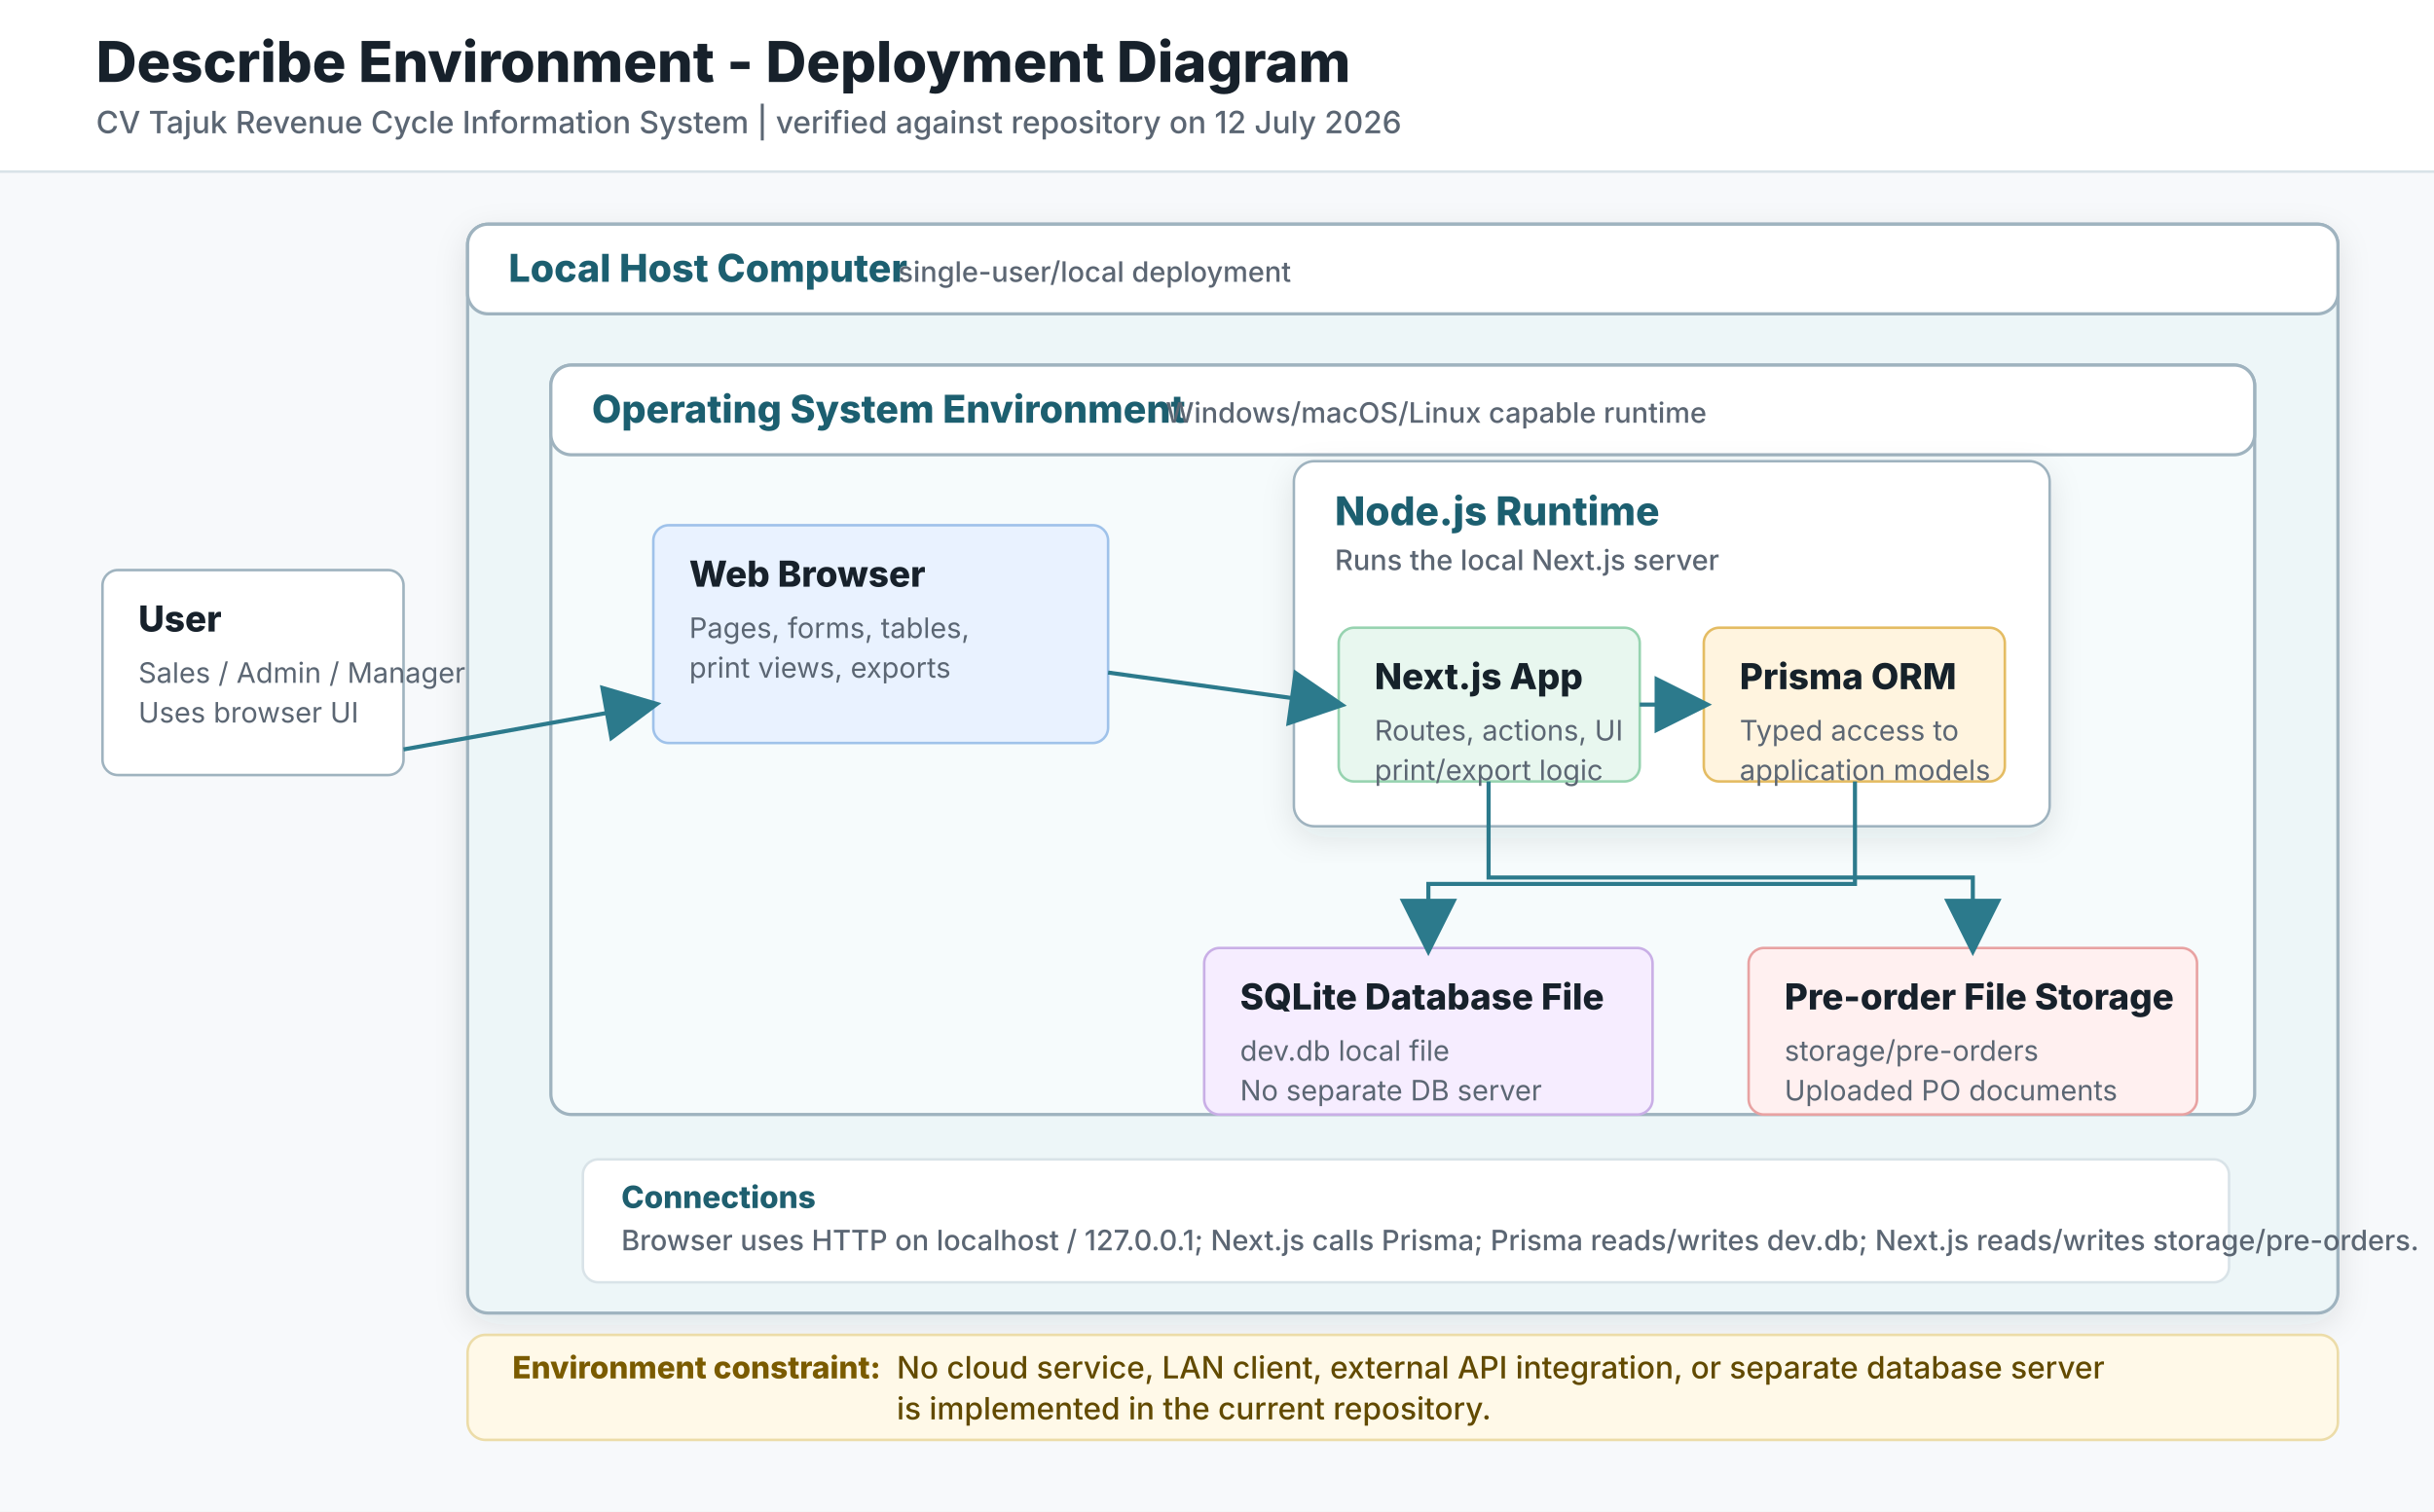
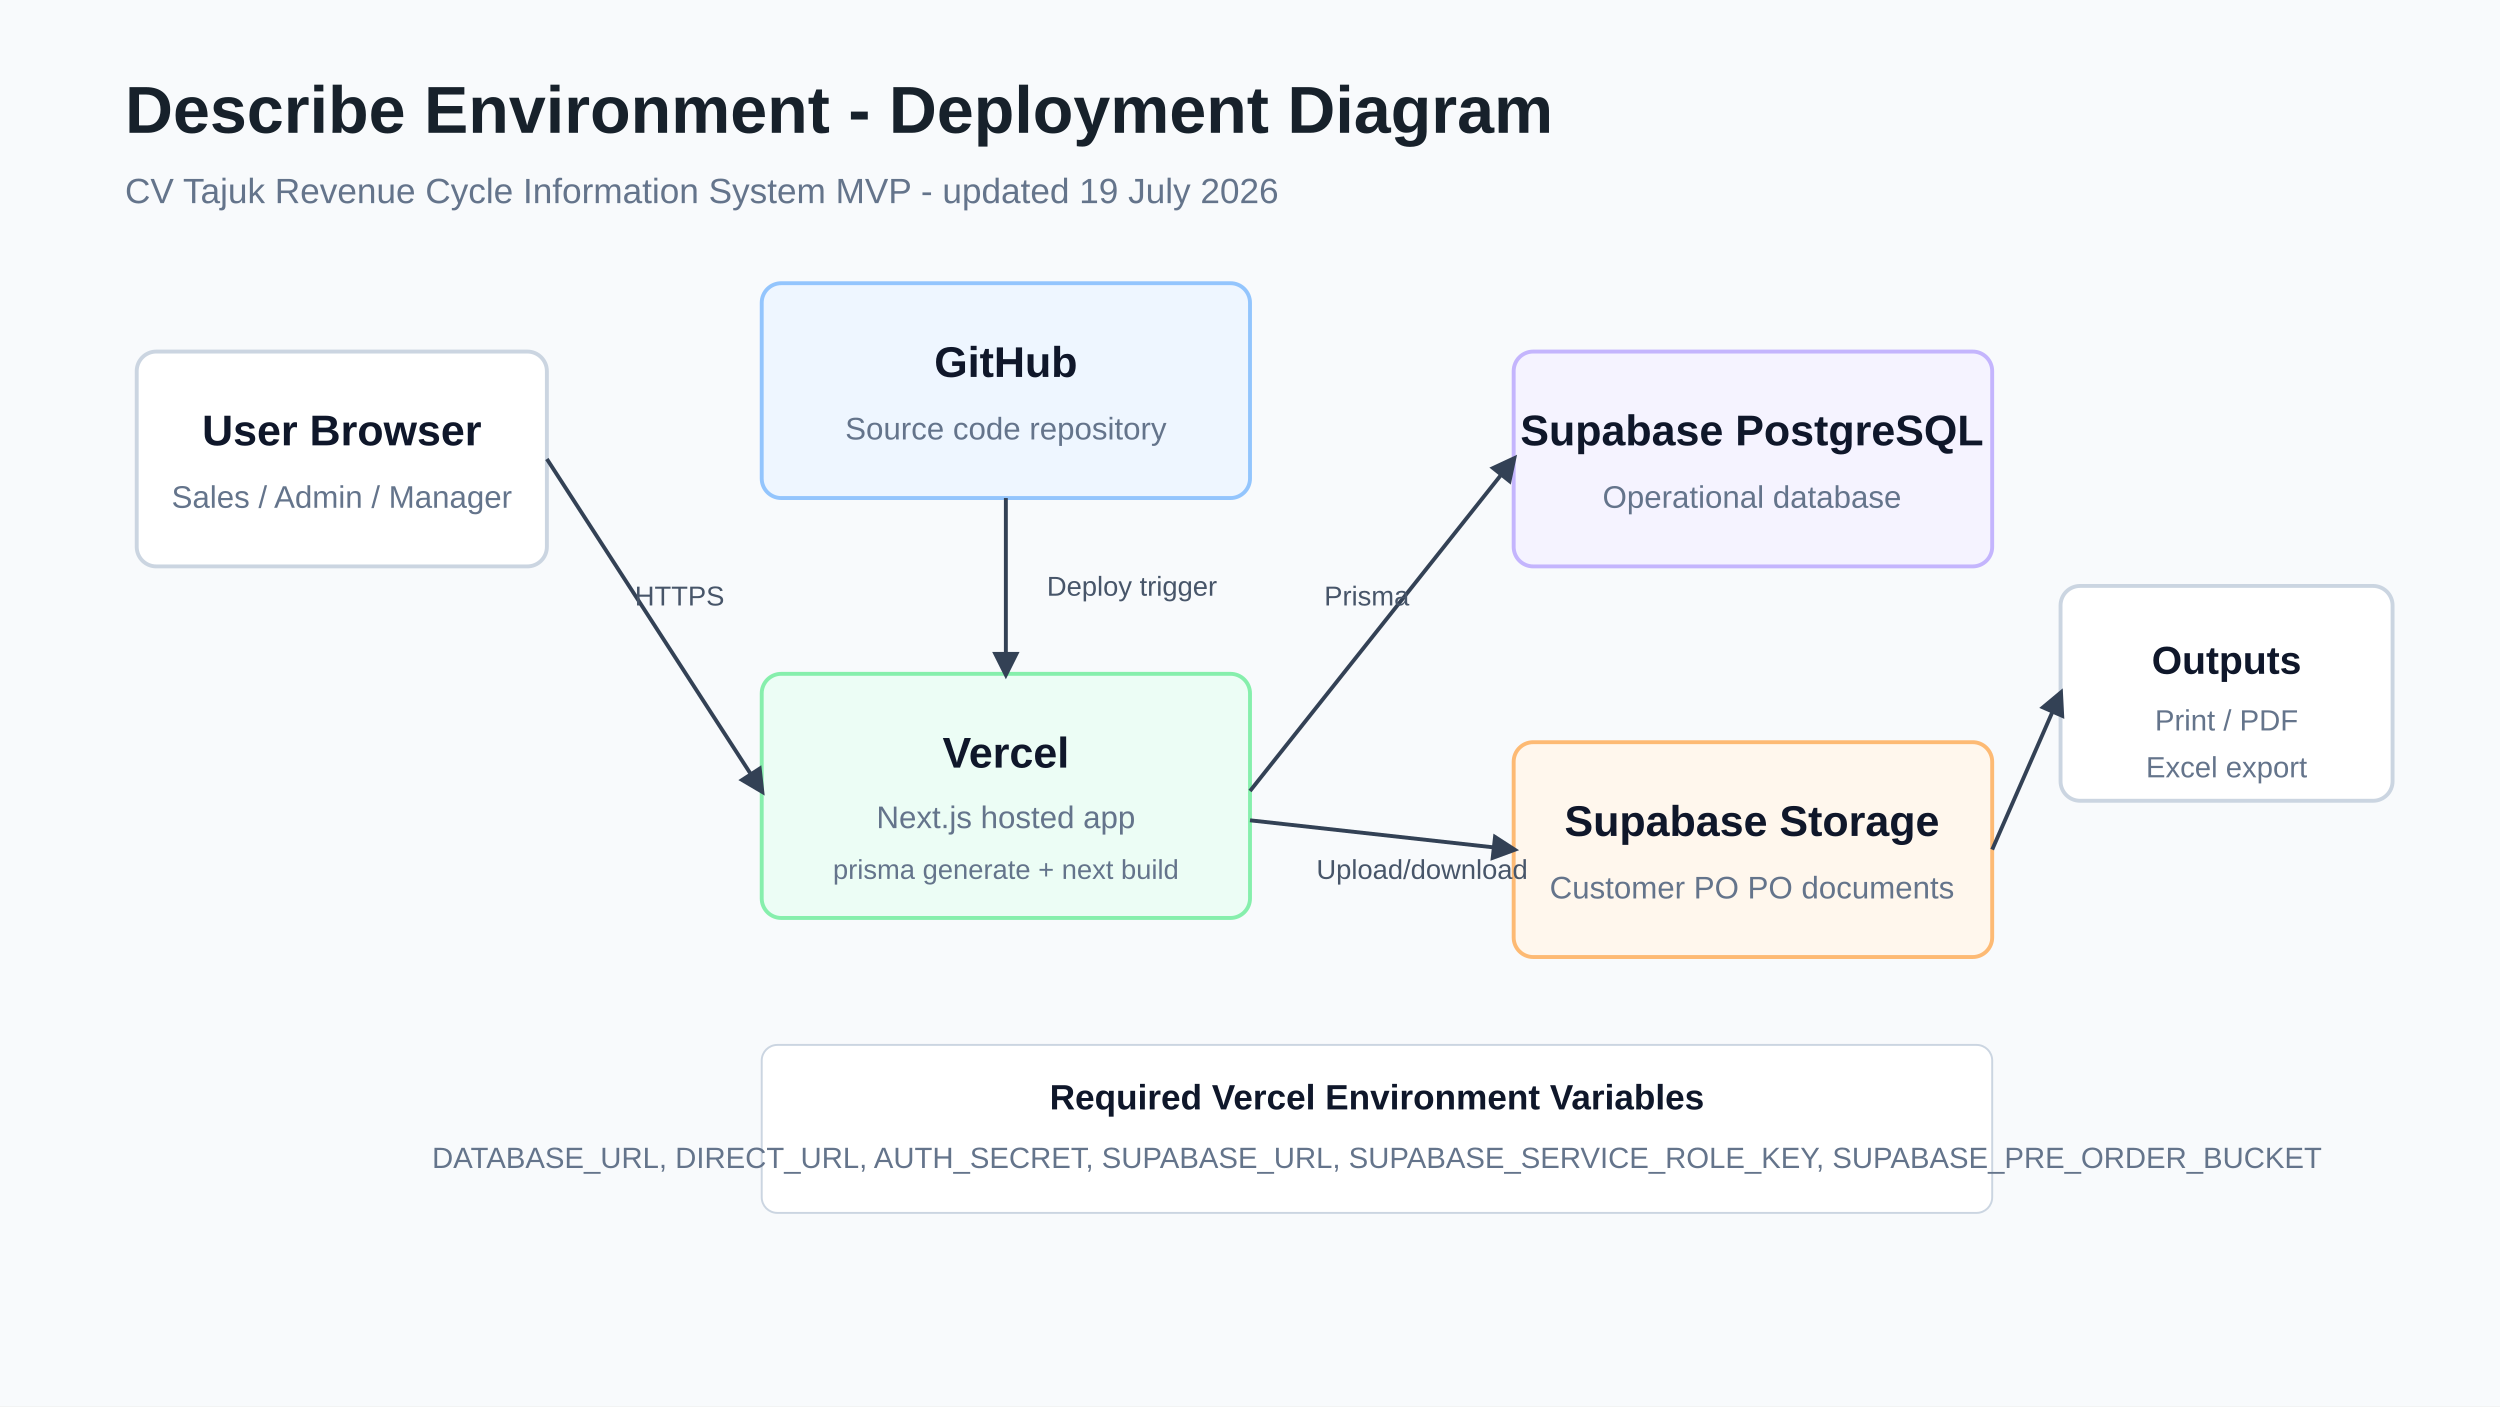
- <svg xmlns="http://www.w3.org/2000/svg" width="1900" height="1180" viewBox="0 0 1900 1180">
+ <svg xmlns="http://www.w3.org/2000/svg" width="1280" height="720" viewBox="0 0 1280 720" font-family="Arial, Segoe UI, sans-serif">
+   <rect width="1280" height="720" fill="#f8fafc" />
+   <text x="64" y="68" font-size="34" font-weight="700" fill="#17212b">Describe Environment - Deployment Diagram</text>
+   <text x="64" y="104" font-size="18" fill="#64748b">CV Tajuk Revenue Cycle Information System MVP - updated 19 July 2026</text>
+   <rect x="70" y="180" width="210" height="110" rx="10" fill="#ffffff" stroke="#cbd5e1" stroke-width="2" />
+   <text x="175" y="228" text-anchor="middle" font-size="22" font-weight="700" fill="#0f172a">User Browser</text>
+   <text x="175" y="260" text-anchor="middle" font-size="16" fill="#64748b">Sales / Admin / Manager</text>
+   <rect x="390" y="145" width="250" height="110" rx="10" fill="#eef6ff" stroke="#93c5fd" stroke-width="2" />
+   <text x="515" y="193" text-anchor="middle" font-size="22" font-weight="700" fill="#0f172a">GitHub</text>
+   <text x="515" y="225" text-anchor="middle" font-size="16" fill="#64748b">Source code repository</text>
+   <rect x="390" y="345" width="250" height="125" rx="10" fill="#ecfdf5" stroke="#86efac" stroke-width="2" />
+   <text x="515" y="393" text-anchor="middle" font-size="22" font-weight="700" fill="#0f172a">Vercel</text>
+   <text x="515" y="424" text-anchor="middle" font-size="16" fill="#64748b">Next.js hosted app</text>
+   <text x="515" y="450" text-anchor="middle" font-size="14" fill="#64748b">prisma generate + next build</text>
+   <rect x="775" y="180" width="245" height="110" rx="10" fill="#f5f3ff" stroke="#c4b5fd" stroke-width="2" />
+   <text x="897" y="228" text-anchor="middle" font-size="22" font-weight="700" fill="#0f172a">Supabase PostgreSQL</text>
+   <text x="897" y="260" text-anchor="middle" font-size="16" fill="#64748b">Operational database</text>
+   <rect x="775" y="380" width="245" height="110" rx="10" fill="#fff7ed" stroke="#fdba74" stroke-width="2" />
+   <text x="897" y="428" text-anchor="middle" font-size="22" font-weight="700" fill="#0f172a">Supabase Storage</text>
+   <text x="897" y="460" text-anchor="middle" font-size="16" fill="#64748b">Customer PO PO documents</text>
+   <rect x="1055" y="300" width="170" height="110" rx="10" fill="#ffffff" stroke="#cbd5e1" stroke-width="2" />
+   <text x="1140" y="345" text-anchor="middle" font-size="20" font-weight="700" fill="#0f172a">Outputs</text>
+   <text x="1140" y="374" text-anchor="middle" font-size="15" fill="#64748b">Print / PDF</text>
+   <text x="1140" y="398" text-anchor="middle" font-size="15" fill="#64748b">Excel export</text>
+   <line x1="280" y1="235" x2="390" y2="405" stroke="#334155" stroke-width="2" marker-end="url(#arrow)" />
+   <line x1="515" y1="255" x2="515" y2="345" stroke="#334155" stroke-width="2" marker-end="url(#arrow)" />
+   <line x1="640" y1="405" x2="775" y2="235" stroke="#334155" stroke-width="2" marker-end="url(#arrow)" />
+   <line x1="640" y1="420" x2="775" y2="435" stroke="#334155" stroke-width="2" marker-end="url(#arrow)" />
+   <line x1="1020" y1="435" x2="1055" y2="355" stroke="#334155" stroke-width="2" marker-end="url(#arrow)" />
+   <text x="325" y="310" font-size="14" fill="#475569">HTTPS</text>
+   <text x="536" y="305" font-size="14" fill="#475569">Deploy trigger</text>
+   <text x="678" y="310" font-size="14" fill="#475569">Prisma</text>
+   <text x="674" y="450" font-size="14" fill="#475569">Upload/download</text>
+   <rect x="390" y="535" width="630" height="86" rx="8" fill="#ffffff" stroke="#cbd5e1" />
+   <text x="705" y="568" text-anchor="middle" font-size="18" font-weight="700" fill="#0f172a">Required Vercel Environment Variables</text>
+   <text x="705" y="598" text-anchor="middle" font-size="15" fill="#64748b">DATABASE_URL, DIRECT_URL, AUTH_SECRET, SUPABASE_URL, SUPABASE_SERVICE_ROLE_KEY, SUPABASE_PRE_ORDER_BUCKET</text>
  <defs>
-     <marker id="arrow" markerWidth="14" markerHeight="14" refX="12" refY="7" orient="auto" markerUnits="strokeWidth">
-       <path d="M 0 0 L 14 7 L 0 14 z" fill="#2c7a8c" />
+     <marker id="arrow" viewBox="0 0 10 10" refX="8" refY="5" markerWidth="7" markerHeight="7" orient="auto-start-reverse">
+       <path d="M 0 0 L 10 5 L 0 10 z" fill="#334155" />
    </marker>
-     <filter id="shadow" x="-10%" y="-10%" width="120%" height="120%">
-       <feDropShadow dx="0" dy="8" stdDeviation="12" flood-color="#1f2d3a" flood-opacity="0.10" />
-     </filter>
  </defs>
-   <rect width="1900" height="1180" fill="#f7f9fb" />
-   <rect x="0" y="0" width="1900" height="135" fill="#ffffff" />
-   <rect x="0" y="133" width="1900" height="2" fill="#d9e3e8" />
-   <text x="75" y="64" font-family="Inter, Segoe UI, Arial, sans-serif" font-size="44" font-weight="820" fill="#17212b" text-anchor="start">Describe Environment - Deployment Diagram</text>
-   <text x="75" y="104" font-family="Inter, Segoe UI, Arial, sans-serif" font-size="24" font-weight="500" fill="#5b6673" text-anchor="start">CV Tajuk Revenue Cycle Information System | verified against repository on 12 July 2026</text>
-   <g filter="url(#shadow)">
-     <g>
-       <rect x="365" y="175" width="1460" height="850" rx="16" fill="#edf6f8" stroke="#9fb3bf" stroke-width="2.5" />
-       <rect x="365" y="175" width="1460" height="70" rx="16" fill="#ffffff" stroke="#9fb3bf" stroke-width="2.5" />
-       <text x="397" y="220" font-family="Inter, Segoe UI, Arial, sans-serif" font-size="30" font-weight="780" fill="#1f5f6f" text-anchor="start">Local Host Computer</text>
-       <text x="701" y="220" font-family="Inter, Segoe UI, Arial, sans-serif" font-size="22" font-weight="500" fill="#5b6673" text-anchor="start">  single-user/local deployment</text>
-     </g>
-     <g>
-       <rect x="430" y="285" width="1330" height="585" rx="16" fill="#f6fbfc" stroke="#9fb3bf" stroke-width="2.5" />
-       <rect x="430" y="285" width="1330" height="70" rx="16" fill="#ffffff" stroke="#9fb3bf" stroke-width="2.5" />
-       <text x="462" y="330" font-family="Inter, Segoe UI, Arial, sans-serif" font-size="30" font-weight="780" fill="#1f5f6f" text-anchor="start">Operating System Environment</text>
-       <text x="910" y="330" font-family="Inter, Segoe UI, Arial, sans-serif" font-size="22" font-weight="500" fill="#5b6673" text-anchor="start">  Windows/macOS/Linux capable runtime</text>
-     </g>
-   </g>
-   <g>
-     <rect x="80" y="445" width="235" height="160" rx="12" fill="#ffffff" stroke="#9fb3bf" stroke-width="2" />
-     <text x="108" y="493" font-family="Inter, Segoe UI, Arial, sans-serif" font-size="28" font-weight="760" fill="#17212b" text-anchor="start">User</text>
-     <text x="108" y="533" font-family="Inter, Segoe UI, Arial, sans-serif" font-size="22" font-weight="400" fill="#5b6673" text-anchor="start">Sales / Admin / Manager</text>
-     <text x="108" y="564" font-family="Inter, Segoe UI, Arial, sans-serif" font-size="22" font-weight="400" fill="#5b6673" text-anchor="start">Uses browser UI</text>
-   </g>
-   <g>
-     <rect x="510" y="410" width="355" height="170" rx="12" fill="#e9f2ff" stroke="#9fc2ea" stroke-width="2" />
-     <text x="538" y="458" font-family="Inter, Segoe UI, Arial, sans-serif" font-size="28" font-weight="760" fill="#17212b" text-anchor="start">Web Browser</text>
-     <text x="538" y="498" font-family="Inter, Segoe UI, Arial, sans-serif" font-size="22" font-weight="400" fill="#5b6673" text-anchor="start">Pages, forms, tables,</text>
-     <text x="538" y="529" font-family="Inter, Segoe UI, Arial, sans-serif" font-size="22" font-weight="400" fill="#5b6673" text-anchor="start">print views, exports</text>
-   </g>
-   <g filter="url(#shadow)">
-     <rect x="1010" y="360" width="590" height="285" rx="16" fill="#ffffff" stroke="#9fb3bf" stroke-width="2" />
-     <text x="1042" y="410" font-family="Inter, Segoe UI, Arial, sans-serif" font-size="31" font-weight="780" fill="#1f5f6f" text-anchor="start">Node.js Runtime</text>
-     <text x="1042" y="445" font-family="Inter, Segoe UI, Arial, sans-serif" font-size="22" font-weight="500" fill="#5b6673" text-anchor="start">Runs the local Next.js server</text>
-     <g>
-       <rect x="1045" y="490" width="235" height="120" rx="12" fill="#e8f7ef" stroke="#97d3b0" stroke-width="2" />
-       <text x="1073" y="538" font-family="Inter, Segoe UI, Arial, sans-serif" font-size="28" font-weight="760" fill="#17212b" text-anchor="start">Next.js App</text>
-       <text x="1073" y="578" font-family="Inter, Segoe UI, Arial, sans-serif" font-size="22" font-weight="400" fill="#5b6673" text-anchor="start">Routes, actions, UI</text>
-       <text x="1073" y="609" font-family="Inter, Segoe UI, Arial, sans-serif" font-size="22" font-weight="400" fill="#5b6673" text-anchor="start">print/export logic</text>
-     </g>
-     <g>
-       <rect x="1330" y="490" width="235" height="120" rx="12" fill="#fff4df" stroke="#e4bc63" stroke-width="2" />
-       <text x="1358" y="538" font-family="Inter, Segoe UI, Arial, sans-serif" font-size="28" font-weight="760" fill="#17212b" text-anchor="start">Prisma ORM</text>
-       <text x="1358" y="578" font-family="Inter, Segoe UI, Arial, sans-serif" font-size="22" font-weight="400" fill="#5b6673" text-anchor="start">Typed access to</text>
-       <text x="1358" y="609" font-family="Inter, Segoe UI, Arial, sans-serif" font-size="22" font-weight="400" fill="#5b6673" text-anchor="start">application models</text>
-     </g>
-   </g>
-   <g>
-     <rect x="940" y="740" width="350" height="130" rx="12" fill="#f6edff" stroke="#c9afe6" stroke-width="2" />
-     <text x="968" y="788" font-family="Inter, Segoe UI, Arial, sans-serif" font-size="28" font-weight="760" fill="#17212b" text-anchor="start">SQLite Database File</text>
-     <text x="968" y="828" font-family="Inter, Segoe UI, Arial, sans-serif" font-size="22" font-weight="400" fill="#5b6673" text-anchor="start">dev.db local file</text>
-     <text x="968" y="859" font-family="Inter, Segoe UI, Arial, sans-serif" font-size="22" font-weight="400" fill="#5b6673" text-anchor="start">No separate DB server</text>
-   </g>
-   <g>
-     <rect x="1365" y="740" width="350" height="130" rx="12" fill="#fff0f0" stroke="#e8a2a2" stroke-width="2" />
-     <text x="1393" y="788" font-family="Inter, Segoe UI, Arial, sans-serif" font-size="28" font-weight="760" fill="#17212b" text-anchor="start">Pre-order File Storage</text>
-     <text x="1393" y="828" font-family="Inter, Segoe UI, Arial, sans-serif" font-size="22" font-weight="400" fill="#5b6673" text-anchor="start">storage/pre-orders</text>
-     <text x="1393" y="859" font-family="Inter, Segoe UI, Arial, sans-serif" font-size="22" font-weight="400" fill="#5b6673" text-anchor="start">Uploaded PO documents</text>
-   </g>
-   <g>
-     <line x1="315" y1="585" x2="510" y2="550" stroke="#2c7a8c" stroke-width="3.2" marker-end="url(#arrow)" />
-     <line x1="865" y1="525" x2="1045" y2="550" stroke="#2c7a8c" stroke-width="3.2" marker-end="url(#arrow)" />
-     <line x1="1280" y1="550" x2="1330" y2="550" stroke="#2c7a8c" stroke-width="3.2" marker-end="url(#arrow)" />
-     <path d="M 1448 610 L 1448 690 L 1115 690 L 1115 740" fill="none" stroke="#2c7a8c" stroke-width="3.2" marker-end="url(#arrow)" />
-     <path d="M 1162 610 L 1162 685 L 1540 685 L 1540 740" fill="none" stroke="#2c7a8c" stroke-width="3.2" marker-end="url(#arrow)" />
-   </g>
-   <g>
-     <rect x="455" y="905" width="1285" height="96" rx="12" fill="#ffffff" stroke="#d9e3e8" stroke-width="2" />
-     <text x="485" y="943" font-family="Inter, Segoe UI, Arial, sans-serif" font-size="24" font-weight="800" fill="#1f5f6f" text-anchor="start">Connections</text>
-     <text x="485" y="976" font-family="Inter, Segoe UI, Arial, sans-serif" font-size="22" font-weight="500" fill="#5b6673" text-anchor="start">Browser uses HTTP on localhost / 127.0.0.1; Next.js calls Prisma; Prisma reads/writes dev.db; Next.js reads/writes storage/pre-orders.</text>
-   </g>
-   <g>
-     <rect x="365" y="1042" width="1460" height="82" rx="14" fill="#fff9e8" stroke="#ecdca8" stroke-width="2" />
-     <text x="400" y="1076" font-family="Inter, Segoe UI, Arial, sans-serif" font-size="24" font-weight="800" fill="#7a5b00" text-anchor="start">Environment constraint:</text>
-     <text x="700" y="1076" font-family="Inter, Segoe UI, Arial, sans-serif" font-size="24" font-weight="500" fill="#624a00" text-anchor="start">No cloud service, LAN client, external API integration, or separate database server</text>
-     <text x="700" y="1108" font-family="Inter, Segoe UI, Arial, sans-serif" font-size="24" font-weight="500" fill="#624a00" text-anchor="start">is implemented in the current repository.</text>
-   </g>
</svg>
